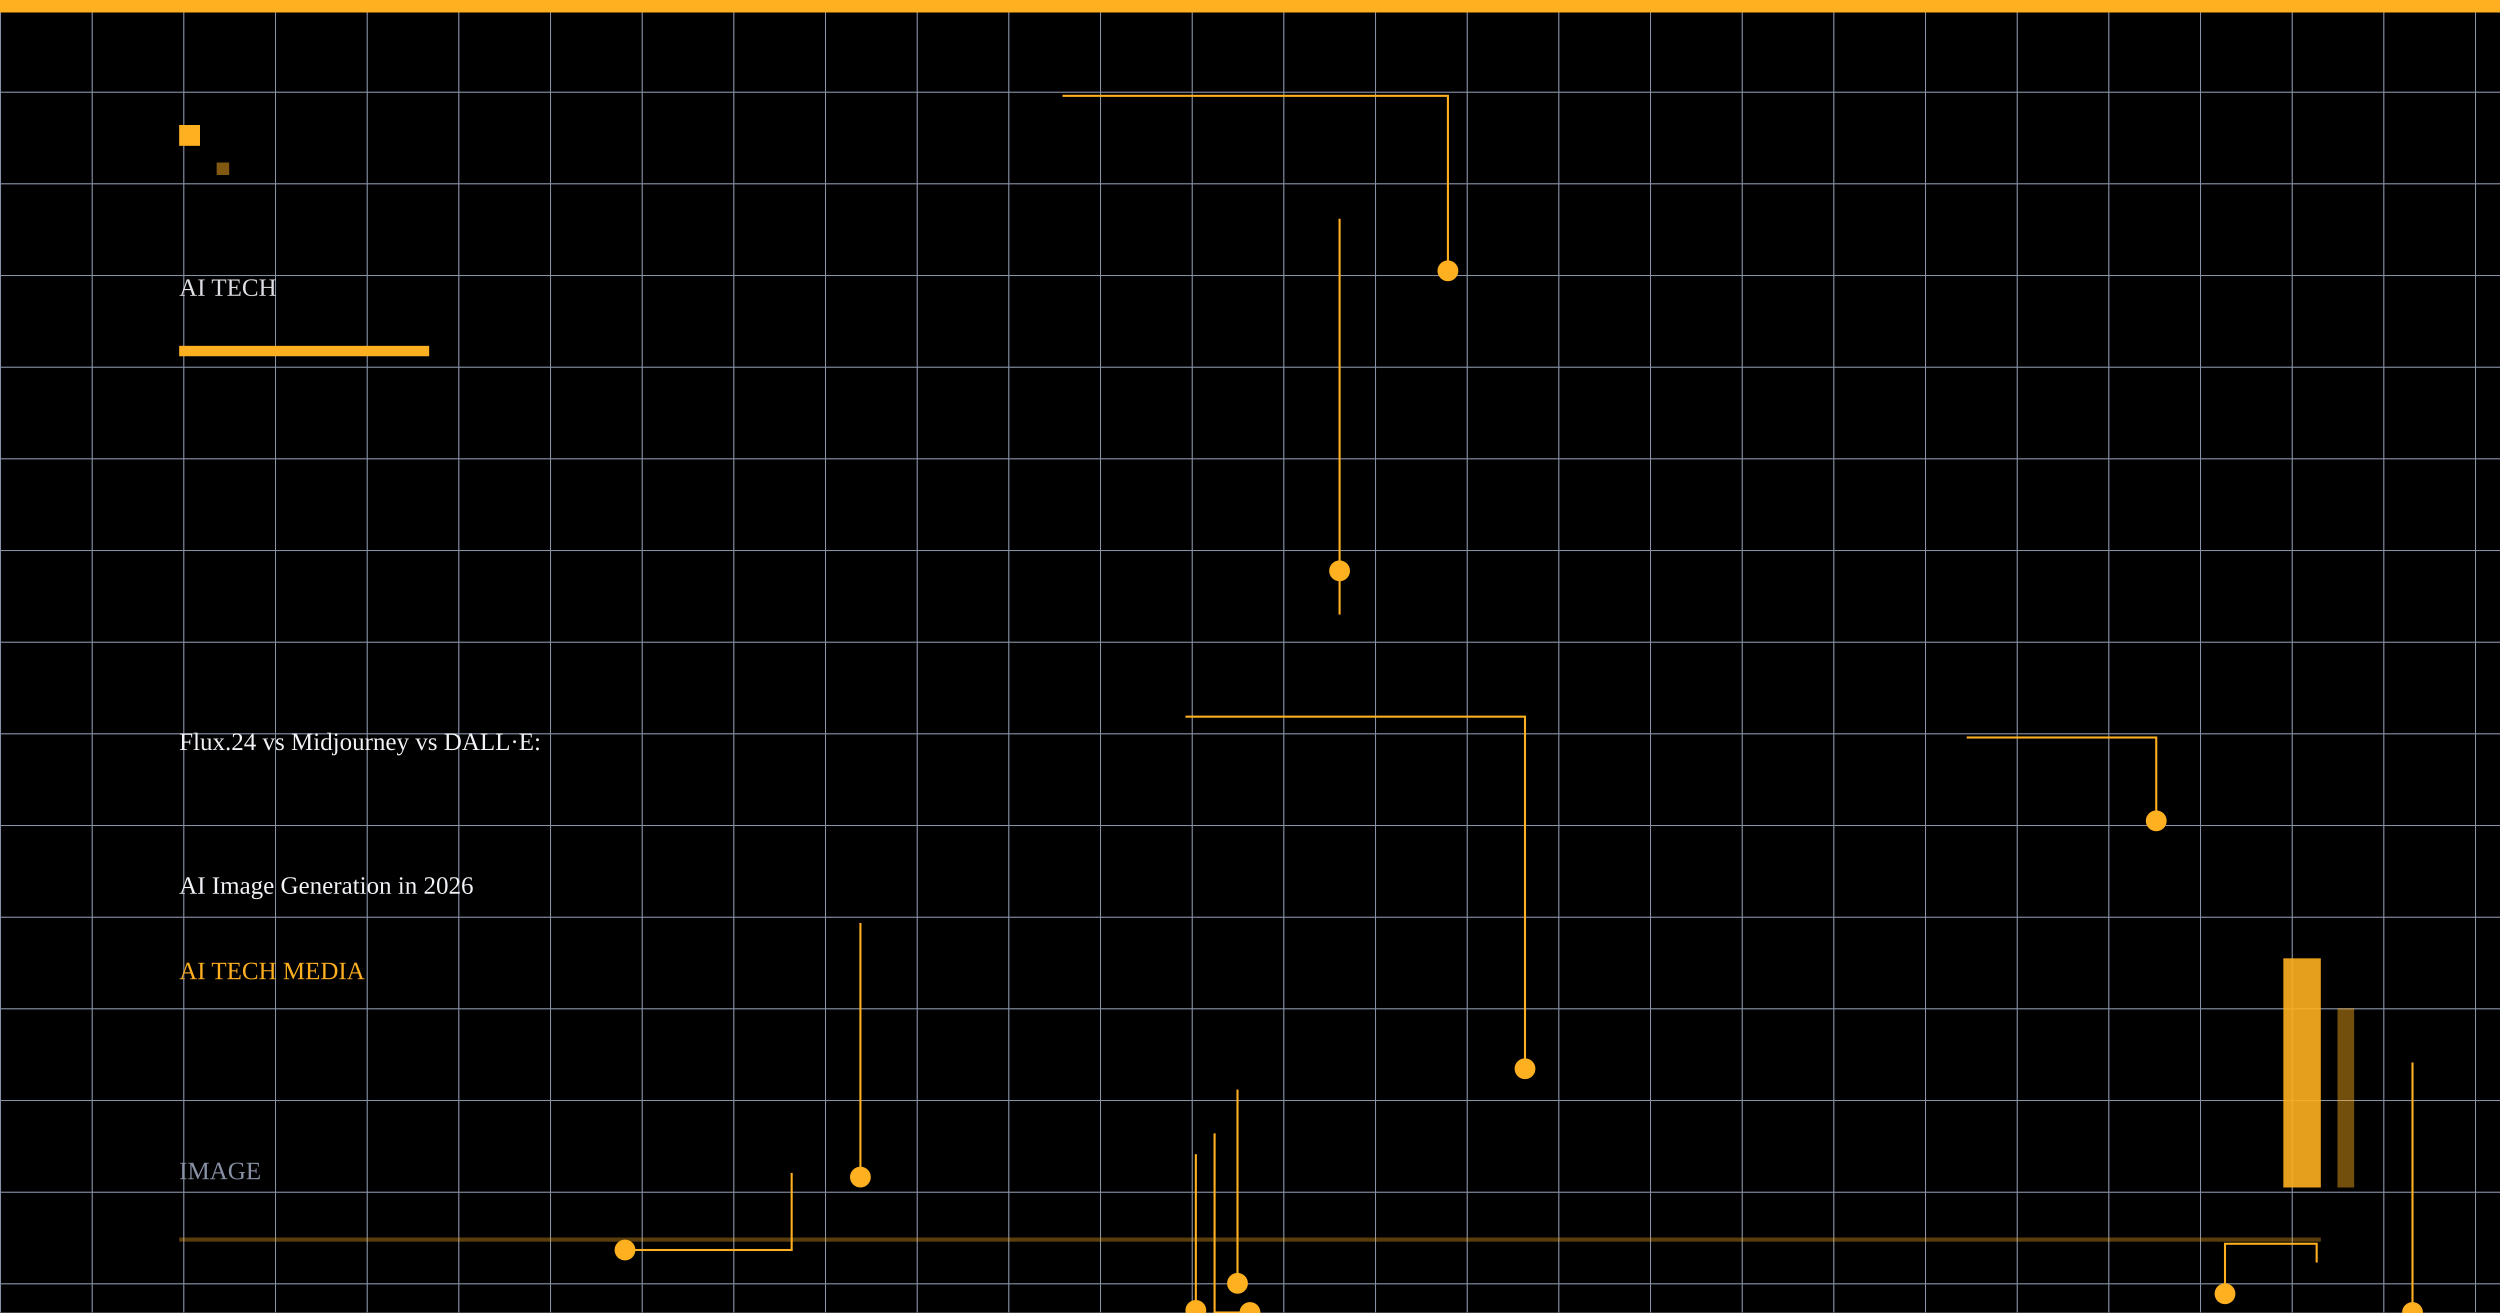
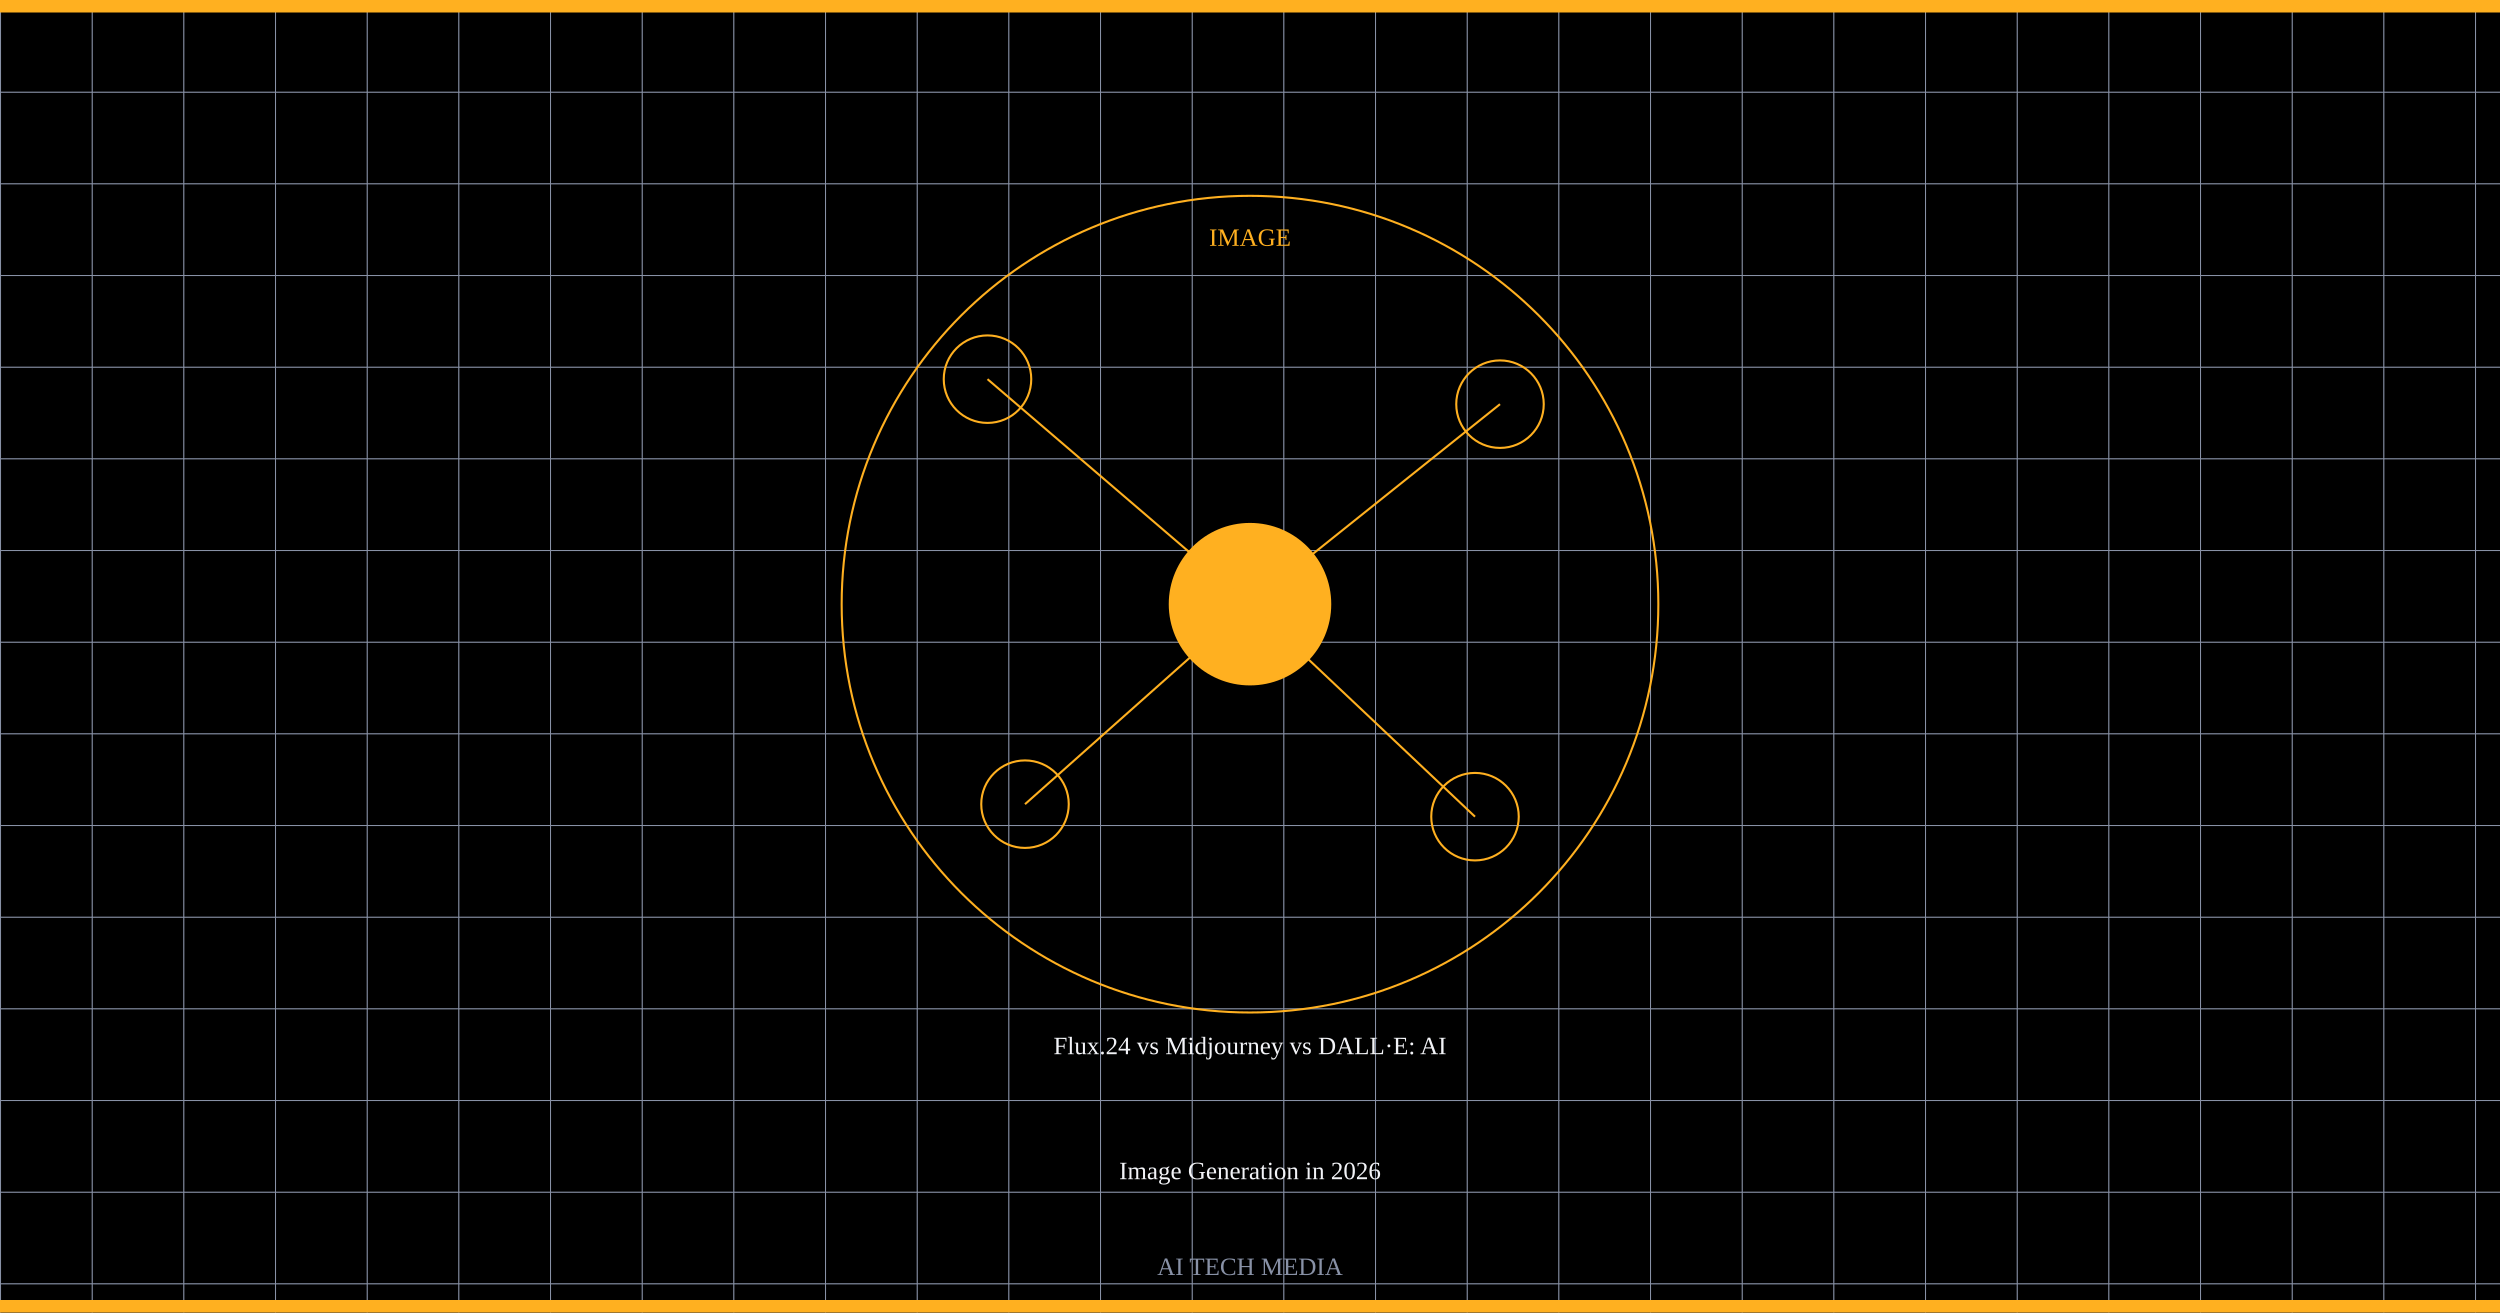
<svg xmlns="http://www.w3.org/2000/svg" viewBox="0 0 1200 630" role="img" aria-label="Flux.24 vs Midjourney vs DALL·E: AI Image Generation in 2026">
  <defs>
    <linearGradient id="bg-a-flux24vsmidjourneyvsdalle" x1="0" y1="0" x2="1" y2="1">
      <stop offset="0%" stopColor="#0D0E16" />
      <stop offset="100%" stopColor="#1B1E31" />
    </linearGradient>
    <radialGradient id="glow-a-flux24vsmidjourneyvsdalle" cx="72%" cy="18%" r="85%">
      <stop offset="0%" stopColor="#FFB020" stopOpacity="0.34" />
      <stop offset="100%" stopColor="#FFB020" stopOpacity="0" />
    </radialGradient>
    <pattern id="grid-a-flux24vsmidjourneyvsdalle" width="44" height="44" patternUnits="userSpaceOnUse">
      <path d="M44 0H0V44" fill="none" stroke="#8891A6" strokeOpacity="0.1" strokeWidth="1" />
    </pattern>
  </defs>
  <rect width="1200" height="630" fill="url(#bg-a-flux24vsmidjourneyvsdalle)" />
  <rect width="1200" height="630" fill="url(#glow-a-flux24vsmidjourneyvsdalle)" />
  <rect width="1200" height="630" fill="url(#grid-a-flux24vsmidjourneyvsdalle)" />
-   <path d="M380 563 L380 600 L347 600 L300 600" fill="none" stroke="#FFB020" strokeOpacity="0.16" strokeWidth="2" />
-   <circle cx="300" cy="600" r="5" fill="#FFB020" fillOpacity="0.35" />
-   <path d="M510 46 L695 46 L695 130" fill="none" stroke="#FFB020" strokeOpacity="0.16" strokeWidth="2" />
-   <circle cx="695" cy="130" r="5" fill="#FFB020" fillOpacity="0.35" />
-   <path d="M583 544 L583 630 L600 630 L600 630" fill="none" stroke="#FFB020" strokeOpacity="0.16" strokeWidth="2" />
-   <circle cx="600" cy="630" r="5" fill="#FFB020" fillOpacity="0.35" />
-   <path d="M594 523 L594 601 L594 616" fill="none" stroke="#FFB020" strokeOpacity="0.16" strokeWidth="2" />
-   <circle cx="594" cy="616" r="5" fill="#FFB020" fillOpacity="0.35" />
-   <path d="M1158 510 L1158 630 L1158 630" fill="none" stroke="#FFB020" strokeOpacity="0.16" strokeWidth="2" />
-   <circle cx="1158" cy="630" r="5" fill="#FFB020" fillOpacity="0.35" />
-   <path d="M574 554 L574 572 L574 630 L574 629" fill="none" stroke="#FFB020" strokeOpacity="0.16" strokeWidth="2" />
-   <circle cx="574" cy="629" r="5" fill="#FFB020" fillOpacity="0.35" />
-   <path d="M413 456 L413 443 L413 565" fill="none" stroke="#FFB020" strokeOpacity="0.16" strokeWidth="2" />
-   <circle cx="413" cy="565" r="5" fill="#FFB020" fillOpacity="0.35" />
-   <path d="M1112 606 L1112 597 L1091 597 L1068 597 L1068 621" fill="none" stroke="#FFB020" strokeOpacity="0.16" strokeWidth="2" />
-   <circle cx="1068" cy="621" r="5" fill="#FFB020" fillOpacity="0.35" />
-   <path d="M569 344 L732 344 L732 513" fill="none" stroke="#FFB020" strokeOpacity="0.16" strokeWidth="2" />
-   <circle cx="732" cy="513" r="5" fill="#FFB020" fillOpacity="0.35" />
-   <path d="M643 105 L643 295 L643 274" fill="none" stroke="#FFB020" strokeOpacity="0.16" strokeWidth="2" />
-   <circle cx="643" cy="274" r="5" fill="#FFB020" fillOpacity="0.35" />
-   <path d="M944 354 L1035 354 L1035 394" fill="none" stroke="#FFB020" strokeOpacity="0.16" strokeWidth="2" />
-   <circle cx="1035" cy="394" r="5" fill="#FFB020" fillOpacity="0.35" />
  <rect x="0" y="0" width="1200" height="6" fill="#FFB020" />
-   <text x="86" y="142" fontFamily="'Big Shoulders Display', sans-serif" fontSize="92" fontWeight="800" fill="#F2F3F7" opacity="0.92">AI TECH</text>
-   <rect x="86" y="166" width="120" height="5" fill="#FFB020" />
-   <rect x="86" y="60" width="10" height="10" fill="#FFB020" />
-   <rect x="104" y="78" width="6" height="6" fill="#FFB020" opacity="0.5" />
-   <text x="86" y="360" fontFamily="'Big Shoulders Display', sans-serif" fontSize="64" fontWeight="800" fill="#F2F3F7">Flux.24 vs Midjourney vs DALL·E:</text>
-   <text x="86" y="429" fontFamily="'Big Shoulders Display', sans-serif" fontSize="64" fontWeight="800" fill="#F2F3F7">AI Image Generation in 2026</text>
-   <text x="86" y="566" fontFamily="IBM Plex Mono, monospace" fontSize="30" letterSpacing="10" fill="#8891A6">IMAGE</text>
-   <text x="86" y="470" fontFamily="IBM Plex Mono, monospace" fontSize="20" letterSpacing="6" fill="#FFB020">AI TECH MEDIA</text>
-   <rect x="1096" y="460" width="18" height="110" fill="#FFB020" opacity="0.9" />
-   <rect x="1122" y="484" width="8" height="86" fill="#FFB020" opacity="0.45" />
-   <rect x="86" y="594" width="1028" height="2" fill="#FFB020" opacity="0.35" />
+   <rect x="0" y="624" width="1200" height="6" fill="#FFB020" />
+   <text x="600" y="118" fontFamily="IBM Plex Mono, monospace" fontSize="26" letterSpacing="12" fill="#FFB020" text-anchor="middle">IMAGE</text>
+   <circle cx="600" cy="290" r="196" fill="none" stroke="#FFB020" strokeOpacity="0.12" strokeWidth="2" />
+   <g transform="translate(450 140)" fill="none" stroke="#FFB020" strokeWidth="11" strokeLinecap="round" strokeLinejoin="round">
+     <circle cx="150" cy="150" r="39" fill="#FFB020" stroke="none" />
+     <line x1="150" y1="150" x2="24" y2="42" />
+     <circle cx="24" cy="42" r="21" />
+     <line x1="150" y1="150" x2="270" y2="54" />
+     <circle cx="270" cy="54" r="21" />
+     <line x1="150" y1="150" x2="258" y2="252" />
+     <circle cx="258" cy="252" r="21" />
+     <line x1="150" y1="150" x2="42" y2="246" />
+     <circle cx="42" cy="246" r="21" />
+   </g>
+   <text x="600" y="506" text-anchor="middle" fontFamily="'Big Shoulders Display', sans-serif" fontSize="54" fontWeight="800" fill="#F2F3F7">Flux.24 vs Midjourney vs DALL·E: AI</text>
+   <text x="600" y="566" text-anchor="middle" fontFamily="'Big Shoulders Display', sans-serif" fontSize="54" fontWeight="800" fill="#F2F3F7">Image Generation in 2026</text>
+   <text x="600" y="612" fontFamily="IBM Plex Mono, monospace" fontSize="18" letterSpacing="8" fill="#8891A6" text-anchor="middle">AI TECH MEDIA</text>
</svg>
